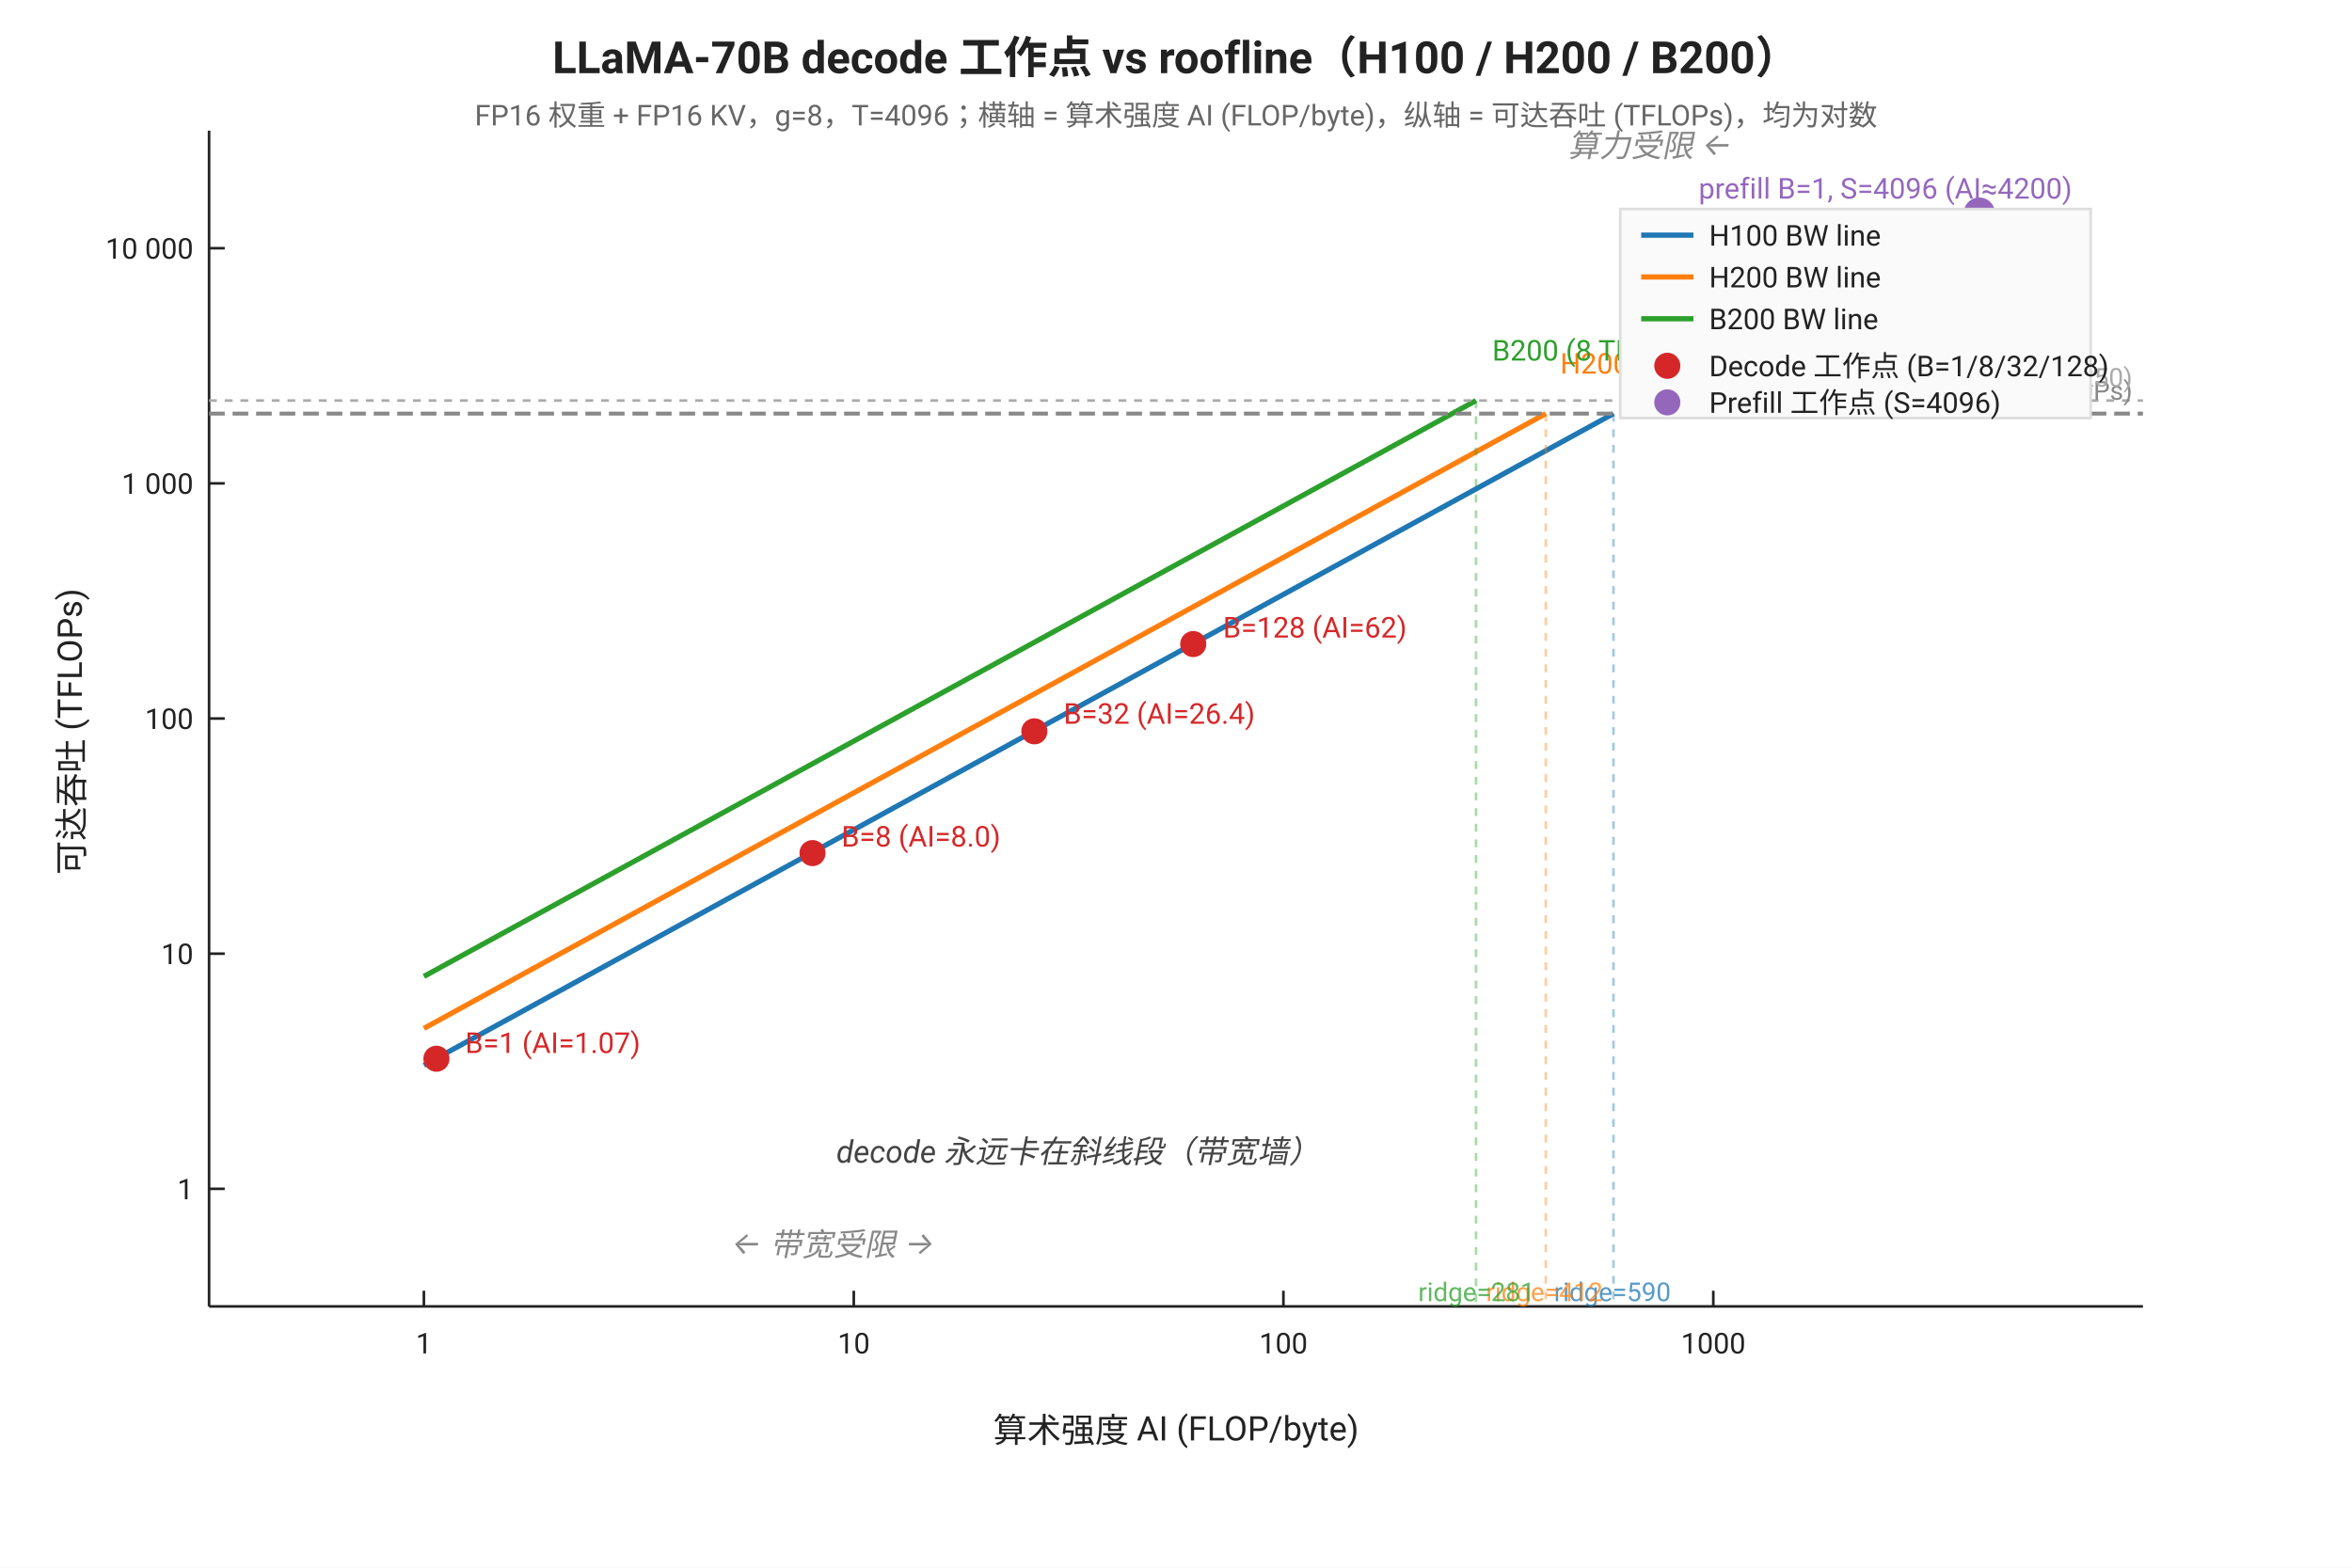
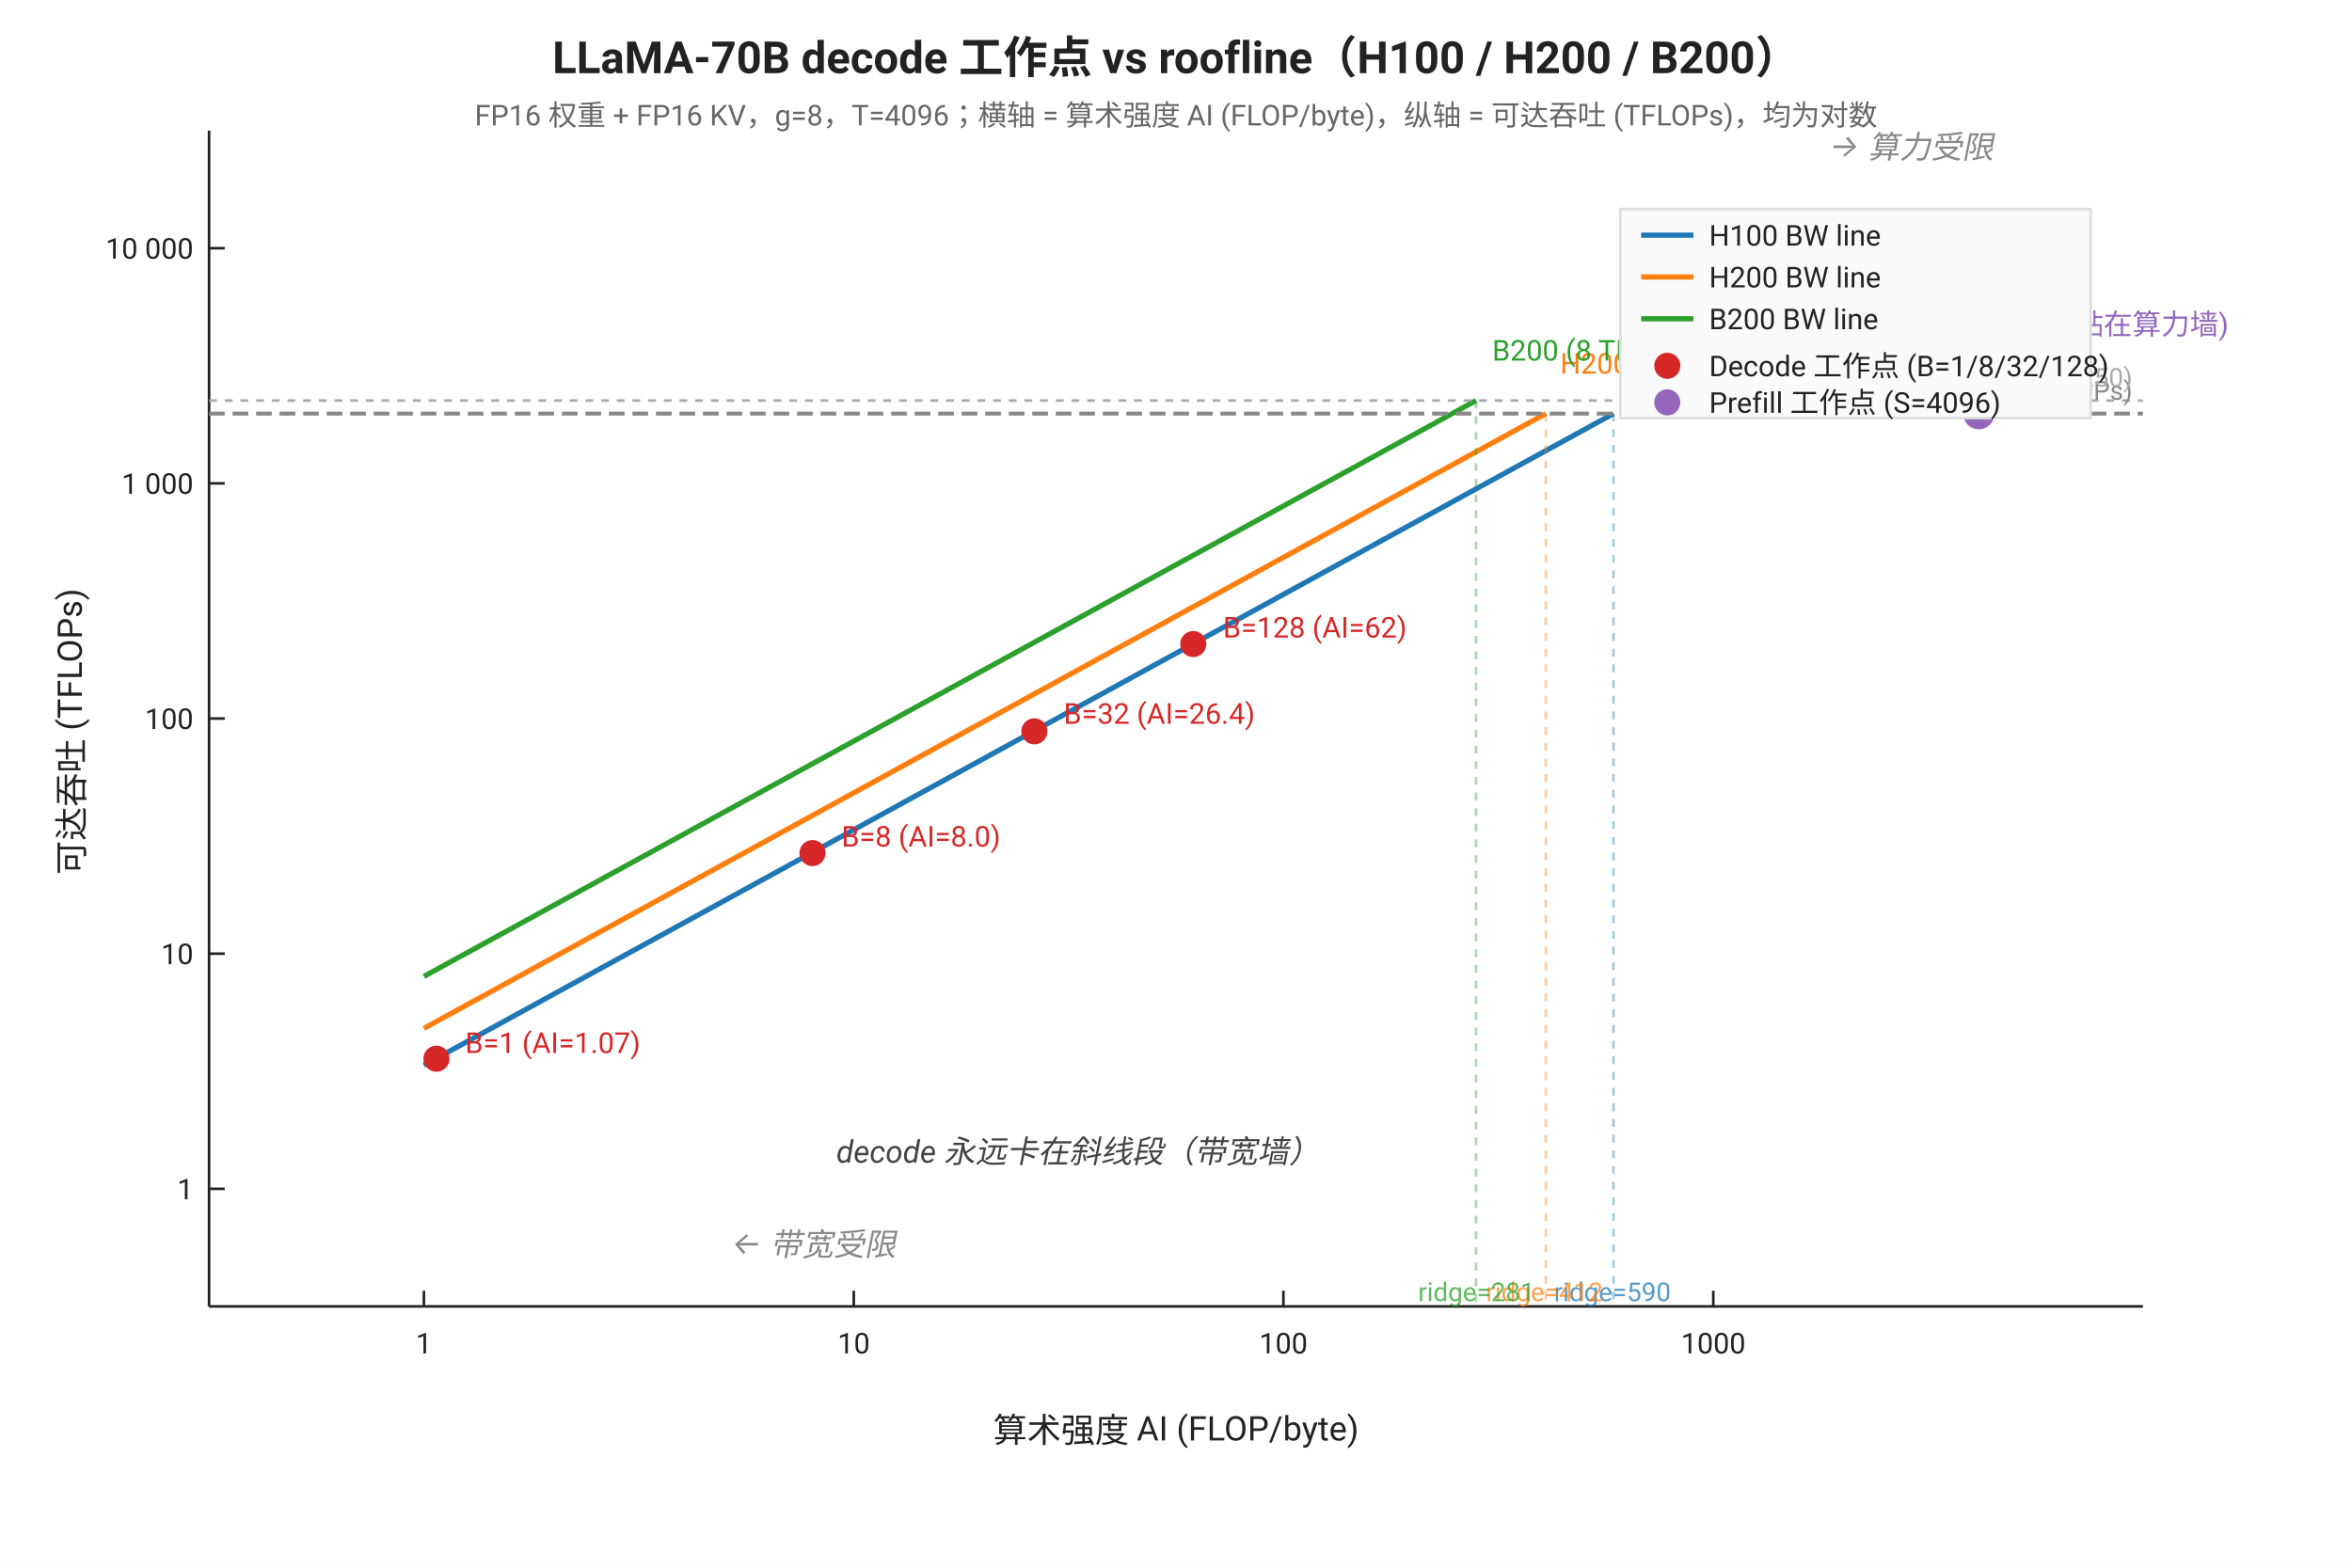
<svg xmlns="http://www.w3.org/2000/svg" viewBox="0 0 900 600" font-family="-apple-system, BlinkMacSystemFont, 'Segoe UI', Roboto, 'PingFang SC', 'Hiragino Sans GB', 'Microsoft YaHei', sans-serif">
  <rect width="900" height="600" fill="#ffffff" />
  <text x="450" y="28" text-anchor="middle" font-size="17" font-weight="bold" fill="#222">LLaMA-70B decode 工作点 vs roofline（H100 / H200 / B200）</text>
  <text x="450" y="48" text-anchor="middle" font-size="11" fill="#666">FP16 权重 + FP16 KV，g=8，T=4096；横轴 = 算术强度 AI (FLOP/byte)，纵轴 = 可达吞吐 (TFLOPs)，均为对数</text>
  <line x1="80" y1="500" x2="820" y2="500" stroke="#222" stroke-width="1" />
  <line x1="80" y1="50" x2="80" y2="500" stroke="#222" stroke-width="1" />
  <line x1="162.2" y1="500" x2="162.2" y2="494" stroke="#222" />
  <text x="162.2" y="518" text-anchor="middle" font-size="11" fill="#222">1</text>
  <line x1="326.7" y1="500" x2="326.7" y2="494" stroke="#222" />
  <text x="326.7" y="518" text-anchor="middle" font-size="11" fill="#222">10</text>
  <line x1="491.1" y1="500" x2="491.1" y2="494" stroke="#222" />
  <text x="491.1" y="518" text-anchor="middle" font-size="11" fill="#222">100</text>
  <line x1="655.6" y1="500" x2="655.6" y2="494" stroke="#222" />
  <text x="655.6" y="518" text-anchor="middle" font-size="11" fill="#222">1000</text>
  <text x="450" y="552" text-anchor="middle" font-size="13" fill="#222">算术强度 AI (FLOP/byte)</text>
  <line x1="80" y1="455" x2="86" y2="455" stroke="#222" />
  <text x="74" y="459" text-anchor="end" font-size="11" fill="#222">1</text>
  <line x1="80" y1="365" x2="86" y2="365" stroke="#222" />
  <text x="74" y="369" text-anchor="end" font-size="11" fill="#222">10</text>
  <line x1="80" y1="275" x2="86" y2="275" stroke="#222" />
  <text x="74" y="279" text-anchor="end" font-size="11" fill="#222">100</text>
  <line x1="80" y1="185" x2="86" y2="185" stroke="#222" />
  <text x="74" y="189" text-anchor="end" font-size="11" fill="#222">1 000</text>
  <line x1="80" y1="95" x2="86" y2="95" stroke="#222" />
  <text x="74" y="99" text-anchor="end" font-size="11" fill="#222">10 000</text>
  <text x="32" y="280" text-anchor="middle" font-size="13" fill="#222" transform="rotate(-90 32 280)">可达吞吐 (TFLOPs)</text>
-   <text x="280" y="480" font-size="12" fill="#888" font-style="italic">← 带宽受限 →</text>
-   <text x="600" y="60" font-size="12" fill="#888" font-style="italic">算力受限 ←</text>
+   <text x="280" y="480" font-size="12" fill="#888" font-style="italic">← 带宽受限</text>
+   <text x="700" y="60" font-size="12" fill="#888" font-style="italic">→ 算力受限</text>
  <line x1="162.2" y1="407.7" x2="617.4" y2="158.3" stroke="#1f77b4" stroke-width="2" />
  <line x1="162.2" y1="393.6" x2="591.5" y2="158.3" stroke="#ff7f0e" stroke-width="2" />
  <line x1="162.2" y1="373.7" x2="564.8" y2="153.3" stroke="#2ca02c" stroke-width="2" />
  <line x1="80" y1="158.3" x2="820" y2="158.3" stroke="#888" stroke-width="1.5" stroke-dasharray="6,3" />
  <line x1="80" y1="153.3" x2="820" y2="153.3" stroke="#aaa" stroke-width="1" stroke-dasharray="3,3" />
  <line x1="617.4" y1="158.3" x2="617.4" y2="500" stroke="#1f77b4" stroke-width="1" stroke-dasharray="3,3" opacity="0.4" />
  <line x1="591.5" y1="158.3" x2="591.5" y2="500" stroke="#ff7f0e" stroke-width="1" stroke-dasharray="3,3" opacity="0.4" />
  <line x1="564.8" y1="153.3" x2="564.8" y2="500" stroke="#2ca02c" stroke-width="1" stroke-dasharray="3,3" opacity="0.4" />
  <text x="623" y="148" font-size="11" fill="#1f77b4">H100 (3.35 TB/s)</text>
  <text x="597" y="143" font-size="11" fill="#ff7f0e">H200 (4.8 TB/s)</text>
  <text x="571" y="138" font-size="11" fill="#2ca02c">B200 (8 TB/s)</text>
  <text x="816" y="153" text-anchor="end" font-size="10" fill="#888">H100/H200 FP16 peak (1979 TFLOPs)</text>
  <text x="816" y="148" text-anchor="end" font-size="10" fill="#aaa">B200 FP16 peak (2250)</text>
  <text x="617" y="498" text-anchor="middle" font-size="10" fill="#1f77b4" opacity="0.75">ridge=590</text>
  <text x="591" y="498" text-anchor="middle" font-size="10" fill="#ff7f0e" opacity="0.75">ridge=412</text>
  <text x="565" y="498" text-anchor="middle" font-size="10" fill="#2ca02c" opacity="0.75">ridge=281</text>
  <circle cx="167.0" cy="405.2" r="5" fill="#d62728" />
  <text x="178" y="403" font-size="11" fill="#d62728">B=1 (AI=1.07)</text>
  <circle cx="310.9" cy="326.5" r="5" fill="#d62728" />
  <text x="322" y="324" font-size="11" fill="#d62728">B=8 (AI=8.0)</text>
  <circle cx="395.8" cy="279.9" r="5" fill="#d62728" />
  <text x="407" y="277" font-size="11" fill="#d62728">B=32 (AI=26.4)</text>
  <circle cx="456.6" cy="246.5" r="5" fill="#d62728" />
  <text x="468" y="244" font-size="11" fill="#d62728">B=128 (AI=62)</text>
-   <circle cx="757.4" cy="81.6" r="6" fill="#9467bd" />
-   <text x="650" y="76" font-size="11" fill="#9467bd">prefill B=1, S=4096 (AI≈4200)</text>
+   <circle cx="757.2" cy="158.3" r="6" fill="#9467bd" />
+   <text x="650" y="128" font-size="11" fill="#9467bd">prefill B=1, S=4096 (AI≈4200, 贴在算力墙)</text>
  <text x="320" y="445" font-size="12" fill="#444" font-style="italic">decode 永远卡在斜线段（带宽墙）</text>
-   <text x="630" y="118" font-size="12" fill="#444" font-style="italic">prefill 早就坐上算力墙</text>
+   <text x="630" y="148" font-size="12" fill="#444" font-style="italic">prefill 早就坐上算力墙</text>
  <g transform="translate(620, 90)" font-size="11" fill="#222">
    <rect x="0" y="-10" width="180" height="80" fill="#fafafa" stroke="#ddd" />
    <line x1="8" y1="0" x2="28" y2="0" stroke="#1f77b4" stroke-width="2" />
    <text x="34" y="4">H100 BW line</text>
    <line x1="8" y1="16" x2="28" y2="16" stroke="#ff7f0e" stroke-width="2" />
    <text x="34" y="20">H200 BW line</text>
    <line x1="8" y1="32" x2="28" y2="32" stroke="#2ca02c" stroke-width="2" />
    <text x="34" y="36">B200 BW line</text>
    <circle cx="18" cy="50" r="5" fill="#d62728" />
    <text x="34" y="54">Decode 工作点 (B=1/8/32/128)</text>
    <circle cx="18" cy="64" r="5" fill="#9467bd" />
    <text x="34" y="68">Prefill 工作点 (S=4096)</text>
  </g>
</svg>
